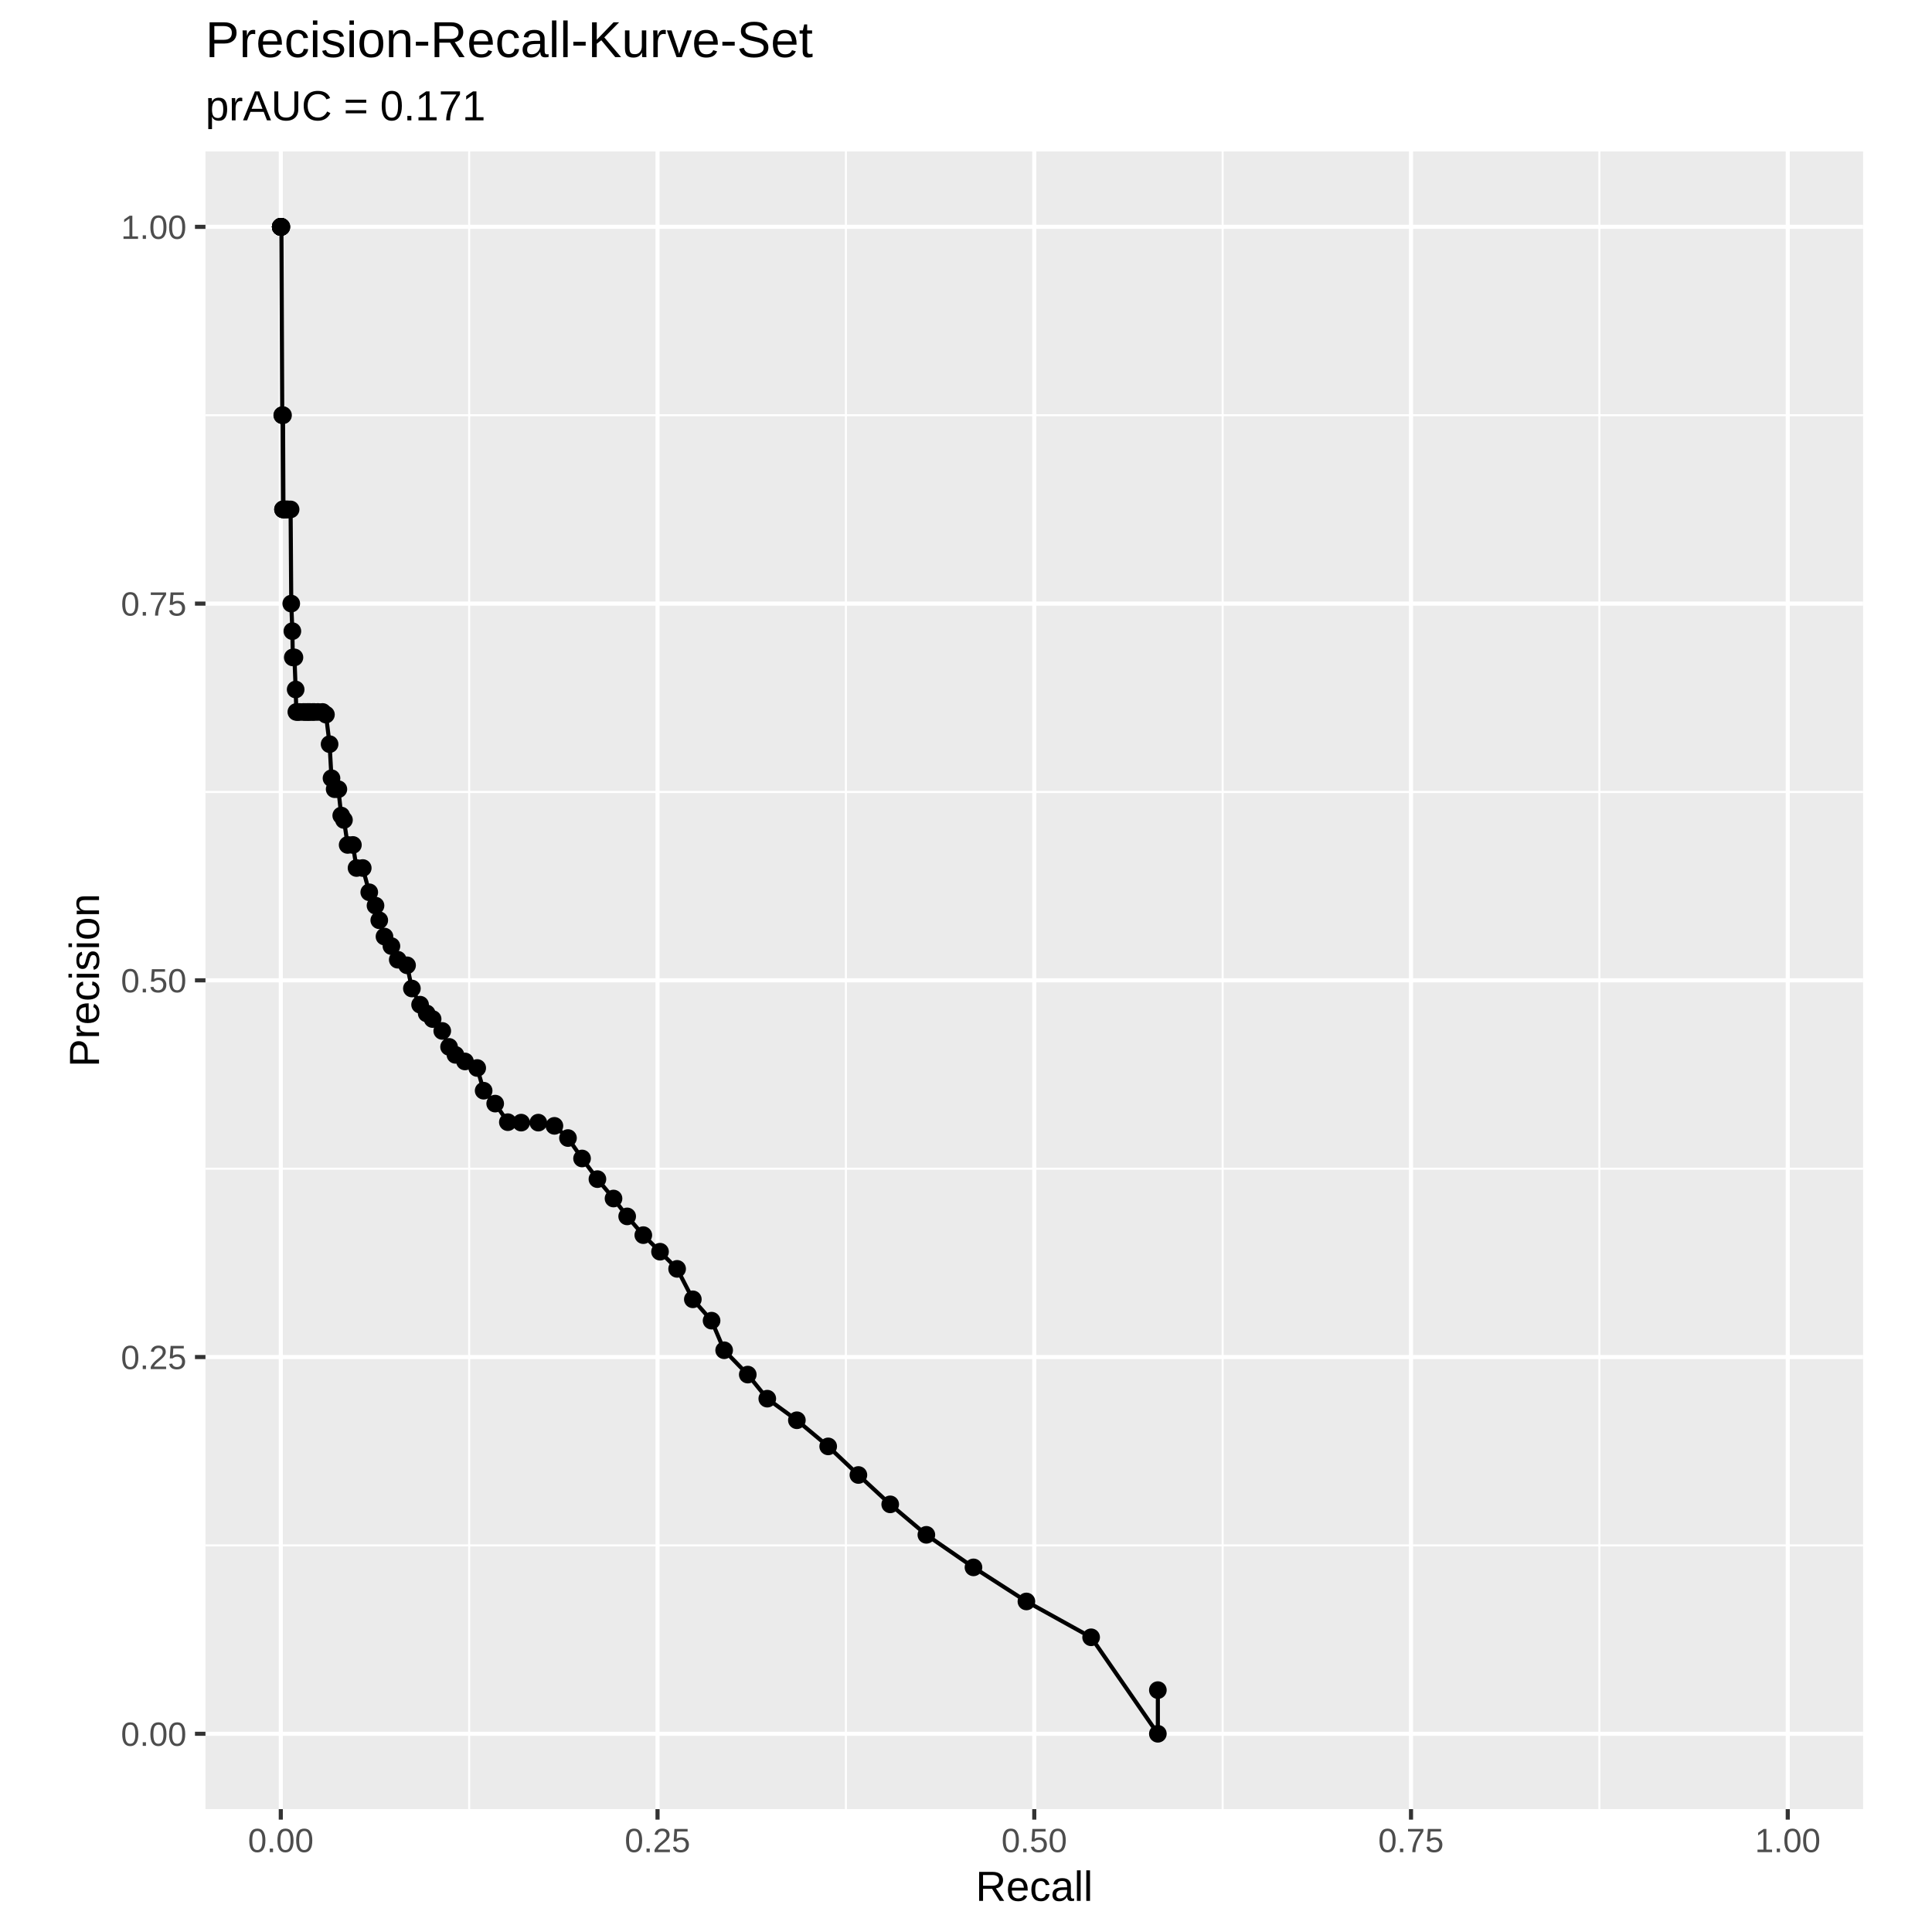
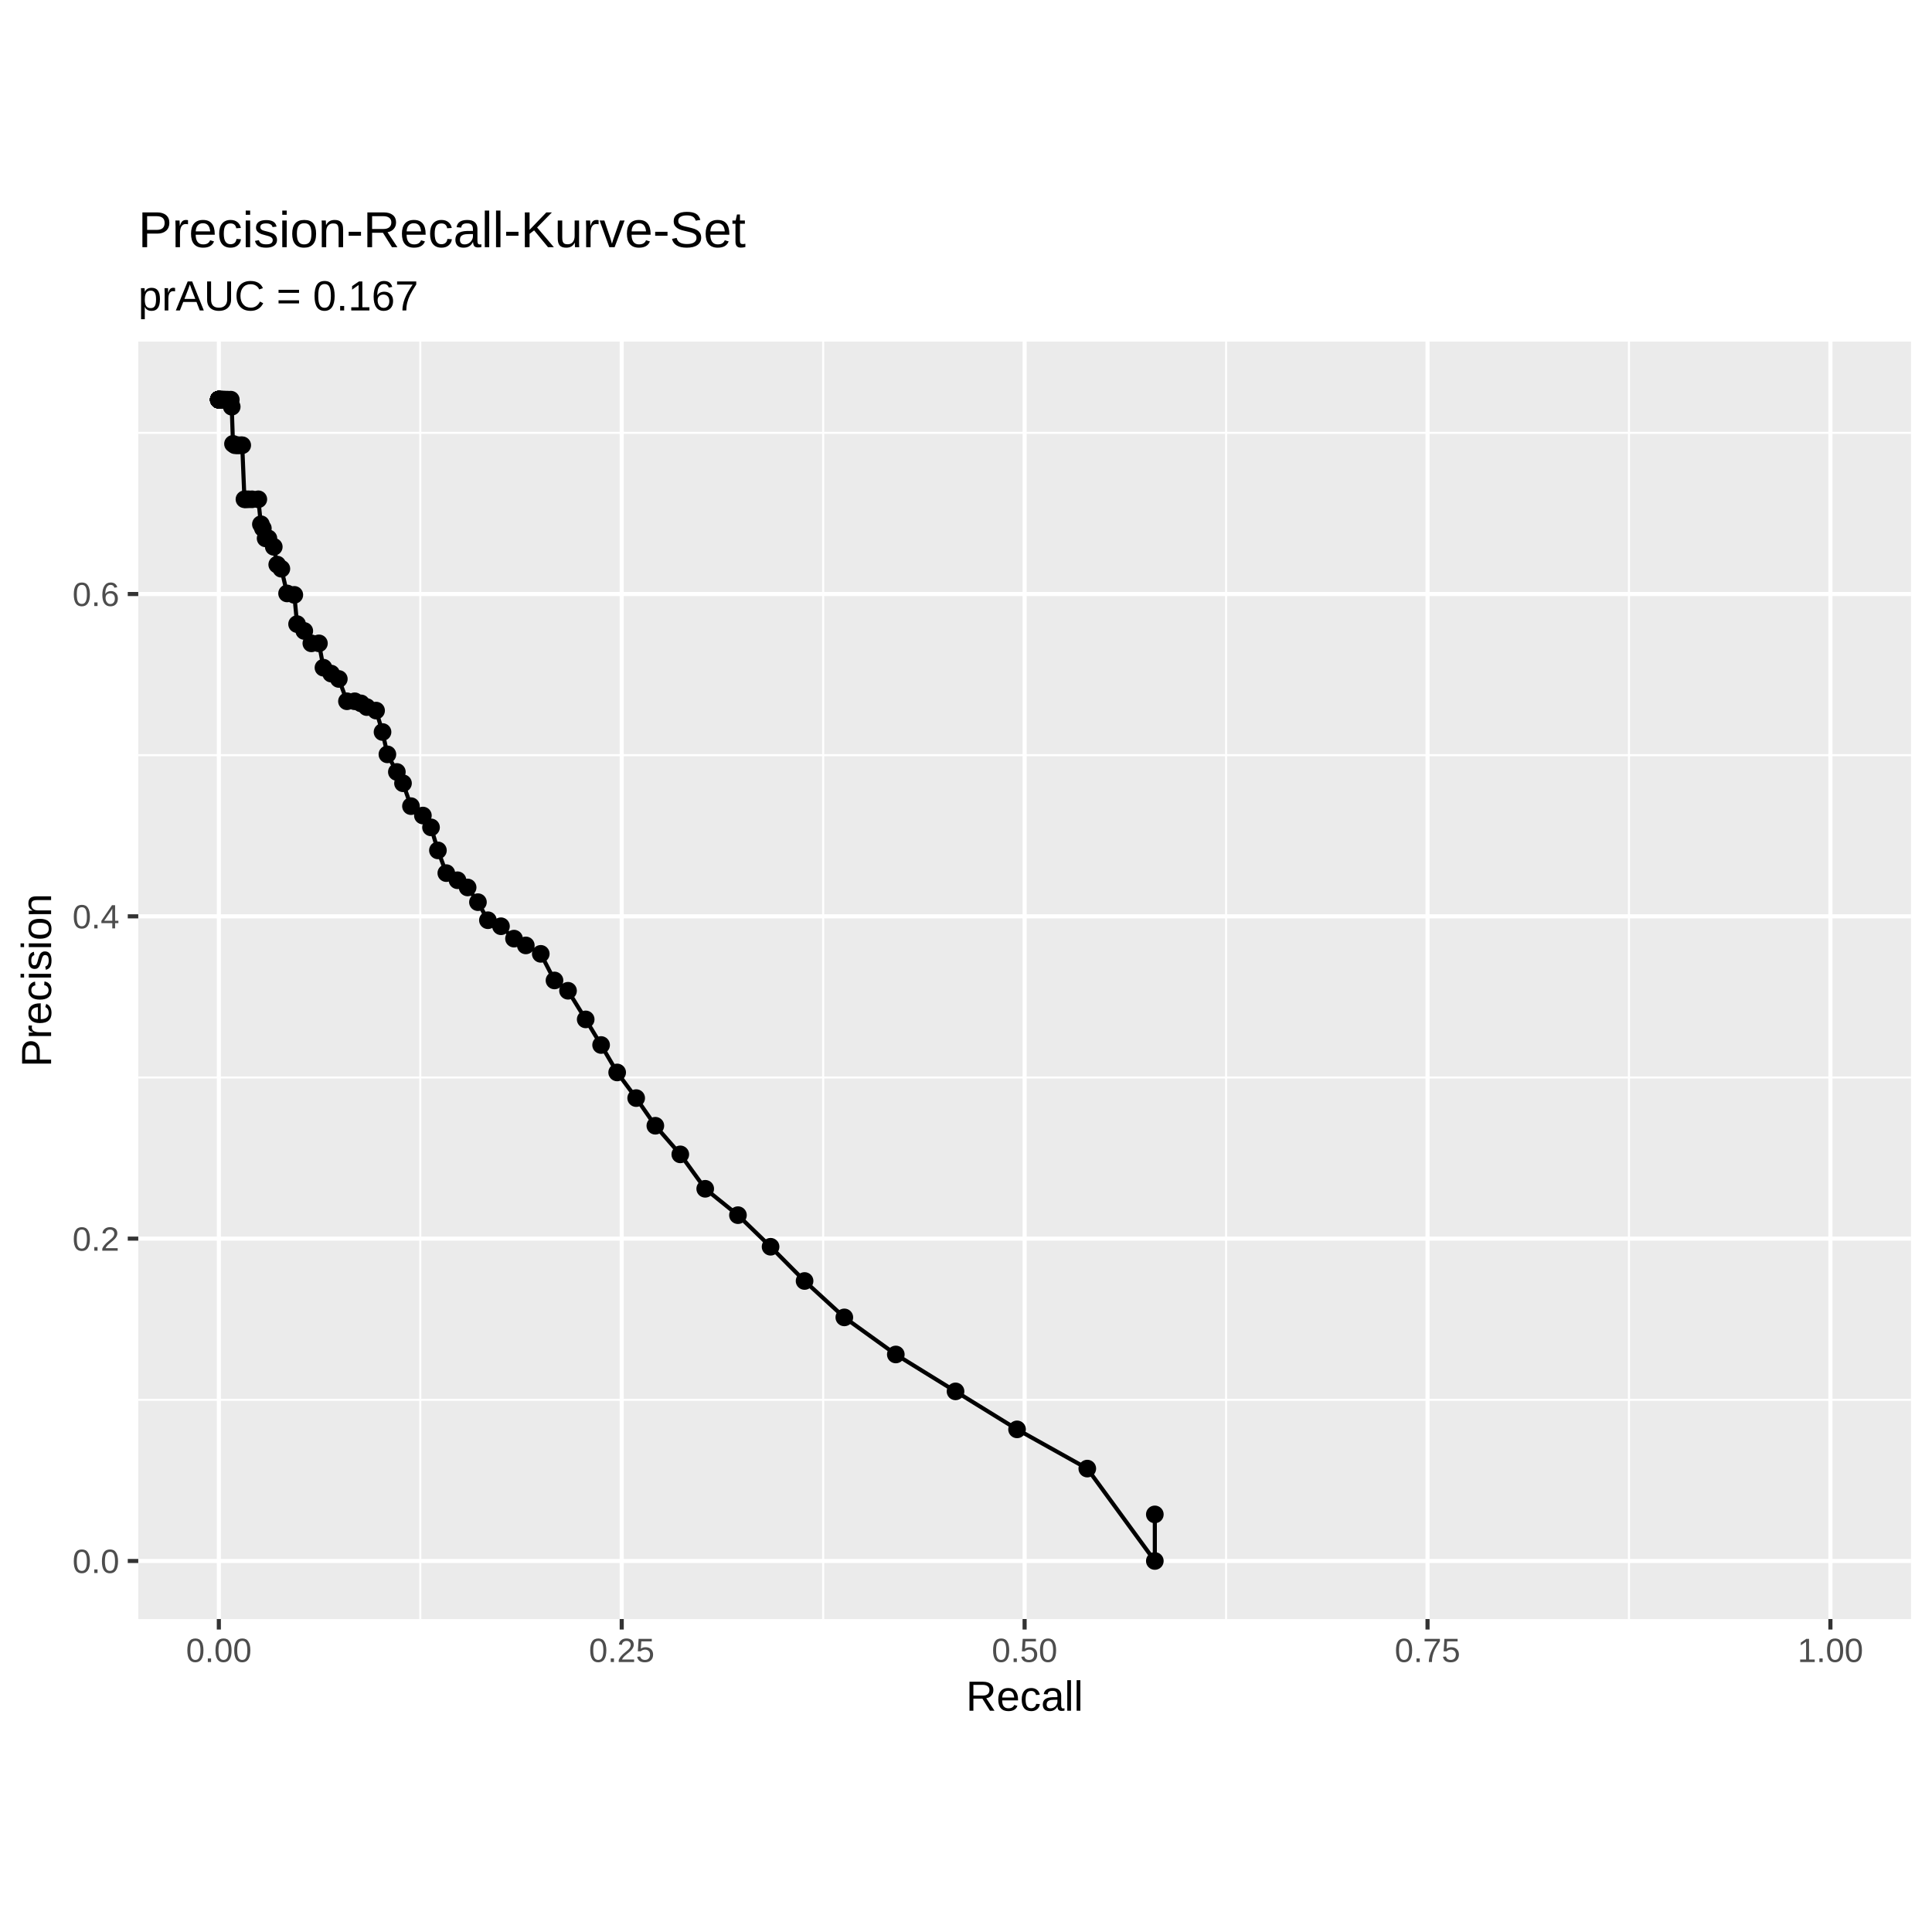
<svg xmlns="http://www.w3.org/2000/svg" class="svglite" width="504.00pt" height="504.00pt" viewBox="0 0 504.00 504.00">
  <defs>
    <style type="text/css">
    .svglite line, .svglite polyline, .svglite polygon, .svglite path, .svglite rect, .svglite circle {
      fill: none;
      stroke: #000000;
      stroke-linecap: round;
      stroke-linejoin: round;
      stroke-miterlimit: 10.00;
    }
    .svglite text {
      white-space: pre;
    }
  </style>
  </defs>
  <rect width="100%" height="100%" style="stroke: none; fill: #FFFFFF;" />
  <defs>
    <clipPath id="cpMC4wMHw1MDQuMDB8MC4wMHw1MDQuMDA=">
      <rect x="0.00" y="0.00" width="504.00" height="504.00" />
    </clipPath>
  </defs>
  <g clip-path="url(#cpMC4wMHw1MDQuMDB8MC4wMHw1MDQuMDA=)">
</g>
  <defs>
-     <clipPath id="cpMTIuNTB8NDkxLjUwfDAuMDB8NTA0LjAw">
-       <rect x="12.50" y="0.00" width="479.01" height="504.00" />
+     <clipPath id="cpMC4wMHw1MDQuMDB8NDkuNjB8NDU0LjQw">
+       <rect x="0" y="49.60" width="504.00" height="404.81" />
    </clipPath>
  </defs>
-   <g clip-path="url(#cpMTIuNTB8NDkxLjUwfDAuMDB8NTA0LjAw)">
-     <rect x="12.50" y="0.00" width="479.01" height="504.00" style="stroke-width: 1.07; stroke: #FFFFFF; fill: #FFFFFF;" />
+   <g clip-path="url(#cpMC4wMHw1MDQuMDB8NDkuNjB8NDU0LjQw)">
+     <rect x="0" y="49.60" width="504.00" height="404.81" style="stroke-width: 1.07; stroke: #FFFFFF; fill: #FFFFFF;" />
  </g>
  <g clip-path="url(#cpMC4wMHw1MDQuMDB8MC4wMHw1MDQuMDA=)">
</g>
  <defs>
-     <clipPath id="cpNTMuNjB8NDg2LjAyfDM5LjUyfDQ3MS45NQ==">
-       <rect x="53.60" y="39.52" width="432.43" height="432.43" />
+     <clipPath id="cpMzYuMDd8NDk4LjUyfDg5LjEyfDQyMi4zNQ==">
+       <rect x="36.07" y="89.12" width="462.45" height="333.24" />
    </clipPath>
  </defs>
-   <g clip-path="url(#cpNTMuNjB8NDg2LjAyfDM5LjUyfDQ3MS45NQ==)">
-     <rect x="53.60" y="39.52" width="432.43" height="432.43" style="stroke-width: 1.07; stroke: none; fill: #EBEBEB;" />
-     <polyline points="53.60,403.15 486.02,403.15 " style="stroke-width: 0.53; stroke: #FFFFFF; stroke-linecap: butt;" />
-     <polyline points="53.60,304.87 486.02,304.87 " style="stroke-width: 0.53; stroke: #FFFFFF; stroke-linecap: butt;" />
-     <polyline points="53.60,206.60 486.02,206.60 " style="stroke-width: 0.53; stroke: #FFFFFF; stroke-linecap: butt;" />
-     <polyline points="53.60,108.32 486.02,108.32 " style="stroke-width: 0.53; stroke: #FFFFFF; stroke-linecap: butt;" />
-     <polyline points="122.39,471.95 122.39,39.52 " style="stroke-width: 0.53; stroke: #FFFFFF; stroke-linecap: butt;" />
-     <polyline points="220.67,471.95 220.67,39.52 " style="stroke-width: 0.53; stroke: #FFFFFF; stroke-linecap: butt;" />
-     <polyline points="318.95,471.95 318.95,39.52 " style="stroke-width: 0.53; stroke: #FFFFFF; stroke-linecap: butt;" />
-     <polyline points="417.23,471.95 417.23,39.52 " style="stroke-width: 0.53; stroke: #FFFFFF; stroke-linecap: butt;" />
-     <polyline points="53.60,452.29 486.02,452.29 " style="stroke-width: 1.07; stroke: #FFFFFF; stroke-linecap: butt;" />
-     <polyline points="53.60,354.01 486.02,354.01 " style="stroke-width: 1.07; stroke: #FFFFFF; stroke-linecap: butt;" />
-     <polyline points="53.60,255.74 486.02,255.74 " style="stroke-width: 1.07; stroke: #FFFFFF; stroke-linecap: butt;" />
-     <polyline points="53.60,157.46 486.02,157.46 " style="stroke-width: 1.07; stroke: #FFFFFF; stroke-linecap: butt;" />
-     <polyline points="53.60,59.18 486.02,59.18 " style="stroke-width: 1.07; stroke: #FFFFFF; stroke-linecap: butt;" />
-     <polyline points="73.25,471.95 73.25,39.52 " style="stroke-width: 1.07; stroke: #FFFFFF; stroke-linecap: butt;" />
-     <polyline points="171.53,471.95 171.53,39.52 " style="stroke-width: 1.07; stroke: #FFFFFF; stroke-linecap: butt;" />
-     <polyline points="269.81,471.95 269.81,39.52 " style="stroke-width: 1.07; stroke: #FFFFFF; stroke-linecap: butt;" />
-     <polyline points="368.09,471.95 368.09,39.52 " style="stroke-width: 1.07; stroke: #FFFFFF; stroke-linecap: butt;" />
-     <polyline points="466.37,471.95 466.37,39.52 " style="stroke-width: 1.07; stroke: #FFFFFF; stroke-linecap: butt;" />
-     <circle cx="302.05" cy="452.29" r="1.95" style="stroke-width: 0.71; fill: #000000;" />
-     <circle cx="302.05" cy="440.90" r="1.95" style="stroke-width: 0.71; fill: #000000;" />
-     <circle cx="284.64" cy="427.12" r="1.95" style="stroke-width: 0.71; fill: #000000;" />
-     <circle cx="267.76" cy="417.77" r="1.95" style="stroke-width: 0.71; fill: #000000;" />
-     <circle cx="253.95" cy="408.88" r="1.95" style="stroke-width: 0.71; fill: #000000;" />
-     <circle cx="241.66" cy="400.39" r="1.95" style="stroke-width: 0.71; fill: #000000;" />
-     <circle cx="232.23" cy="392.44" r="1.95" style="stroke-width: 0.71; fill: #000000;" />
-     <circle cx="223.93" cy="384.78" r="1.95" style="stroke-width: 0.71; fill: #000000;" />
-     <circle cx="216.05" cy="377.32" r="1.95" style="stroke-width: 0.71; fill: #000000;" />
-     <circle cx="207.88" cy="370.50" r="1.95" style="stroke-width: 0.71; fill: #000000;" />
-     <circle cx="200.16" cy="364.87" r="1.95" style="stroke-width: 0.71; fill: #000000;" />
-     <circle cx="195.07" cy="358.59" r="1.95" style="stroke-width: 0.71; fill: #000000;" />
-     <circle cx="188.91" cy="352.24" r="1.95" style="stroke-width: 0.71; fill: #000000;" />
-     <circle cx="185.63" cy="344.52" r="1.95" style="stroke-width: 0.71; fill: #000000;" />
-     <circle cx="180.74" cy="338.95" r="1.95" style="stroke-width: 0.71; fill: #000000;" />
-     <circle cx="176.64" cy="331.01" r="1.95" style="stroke-width: 0.71; fill: #000000;" />
-     <circle cx="172.18" cy="326.53" r="1.95" style="stroke-width: 0.71; fill: #000000;" />
-     <circle cx="167.82" cy="322.21" r="1.95" style="stroke-width: 0.71; fill: #000000;" />
-     <circle cx="163.61" cy="317.32" r="1.95" style="stroke-width: 0.71; fill: #000000;" />
-     <circle cx="160.05" cy="312.66" r="1.95" style="stroke-width: 0.71; fill: #000000;" />
-     <circle cx="155.85" cy="307.60" r="1.95" style="stroke-width: 0.71; fill: #000000;" />
-     <circle cx="151.84" cy="302.21" r="1.95" style="stroke-width: 0.71; fill: #000000;" />
-     <circle cx="148.17" cy="296.88" r="1.95" style="stroke-width: 0.71; fill: #000000;" />
-     <circle cx="144.63" cy="293.70" r="1.95" style="stroke-width: 0.71; fill: #000000;" />
-     <circle cx="140.43" cy="292.86" r="1.95" style="stroke-width: 0.71; fill: #000000;" />
-     <circle cx="135.96" cy="292.86" r="1.95" style="stroke-width: 0.71; fill: #000000;" />
-     <circle cx="132.48" cy="292.74" r="1.95" style="stroke-width: 0.71; fill: #000000;" />
-     <circle cx="129.18" cy="287.90" r="1.95" style="stroke-width: 0.71; fill: #000000;" />
-     <circle cx="126.17" cy="284.53" r="1.95" style="stroke-width: 0.71; fill: #000000;" />
-     <circle cx="124.49" cy="278.61" r="1.95" style="stroke-width: 0.71; fill: #000000;" />
-     <circle cx="121.30" cy="276.90" r="1.95" style="stroke-width: 0.71; fill: #000000;" />
-     <circle cx="118.81" cy="275.18" r="1.95" style="stroke-width: 0.71; fill: #000000;" />
-     <circle cx="117.15" cy="273.10" r="1.95" style="stroke-width: 0.71; fill: #000000;" />
-     <circle cx="115.37" cy="268.94" r="1.95" style="stroke-width: 0.71; fill: #000000;" />
-     <circle cx="112.86" cy="265.84" r="1.95" style="stroke-width: 0.71; fill: #000000;" />
-     <circle cx="111.31" cy="264.37" r="1.95" style="stroke-width: 0.71; fill: #000000;" />
-     <circle cx="109.59" cy="262.09" r="1.95" style="stroke-width: 0.71; fill: #000000;" />
-     <circle cx="107.45" cy="257.87" r="1.95" style="stroke-width: 0.71; fill: #000000;" />
-     <circle cx="106.19" cy="251.82" r="1.95" style="stroke-width: 0.71; fill: #000000;" />
-     <circle cx="103.76" cy="250.36" r="1.95" style="stroke-width: 0.71; fill: #000000;" />
-     <circle cx="102.11" cy="246.81" r="1.95" style="stroke-width: 0.71; fill: #000000;" />
-     <circle cx="100.30" cy="244.32" r="1.95" style="stroke-width: 0.71; fill: #000000;" />
-     <circle cx="98.94" cy="240.07" r="1.95" style="stroke-width: 0.71; fill: #000000;" />
-     <circle cx="97.96" cy="236.25" r="1.95" style="stroke-width: 0.71; fill: #000000;" />
-     <circle cx="96.33" cy="232.77" r="1.95" style="stroke-width: 0.71; fill: #000000;" />
-     <circle cx="94.63" cy="226.44" r="1.95" style="stroke-width: 0.71; fill: #000000;" />
-     <circle cx="93.01" cy="226.44" r="1.95" style="stroke-width: 0.71; fill: #000000;" />
-     <circle cx="92.06" cy="220.42" r="1.95" style="stroke-width: 0.71; fill: #000000;" />
-     <circle cx="90.69" cy="220.42" r="1.95" style="stroke-width: 0.71; fill: #000000;" />
-     <circle cx="89.73" cy="213.91" r="1.95" style="stroke-width: 0.71; fill: #000000;" />
-     <circle cx="89.02" cy="212.75" r="1.95" style="stroke-width: 0.71; fill: #000000;" />
-     <circle cx="88.27" cy="205.88" r="1.95" style="stroke-width: 0.71; fill: #000000;" />
-     <circle cx="87.30" cy="205.88" r="1.95" style="stroke-width: 0.71; fill: #000000;" />
-     <circle cx="86.48" cy="203.02" r="1.95" style="stroke-width: 0.71; fill: #000000;" />
-     <circle cx="85.98" cy="194.13" r="1.95" style="stroke-width: 0.71; fill: #000000;" />
-     <circle cx="85.03" cy="186.42" r="1.95" style="stroke-width: 0.71; fill: #000000;" />
-     <circle cx="84.15" cy="185.73" r="1.95" style="stroke-width: 0.71; fill: #000000;" />
-     <circle cx="82.93" cy="185.73" r="1.95" style="stroke-width: 0.71; fill: #000000;" />
-     <circle cx="81.99" cy="185.73" r="1.95" style="stroke-width: 0.71; fill: #000000;" />
-     <circle cx="81.58" cy="185.73" r="1.95" style="stroke-width: 0.71; fill: #000000;" />
-     <circle cx="80.88" cy="185.73" r="1.95" style="stroke-width: 0.71; fill: #000000;" />
-     <circle cx="80.49" cy="185.73" r="1.95" style="stroke-width: 0.71; fill: #000000;" />
-     <circle cx="80.12" cy="185.73" r="1.95" style="stroke-width: 0.71; fill: #000000;" />
-     <circle cx="79.59" cy="185.73" r="1.95" style="stroke-width: 0.71; fill: #000000;" />
-     <circle cx="79.12" cy="185.73" r="1.95" style="stroke-width: 0.71; fill: #000000;" />
-     <circle cx="78.15" cy="185.73" r="1.95" style="stroke-width: 0.71; fill: #000000;" />
-     <circle cx="77.67" cy="185.73" r="1.95" style="stroke-width: 0.71; fill: #000000;" />
-     <circle cx="77.31" cy="185.73" r="1.95" style="stroke-width: 0.71; fill: #000000;" />
-     <circle cx="77.13" cy="179.87" r="1.95" style="stroke-width: 0.71; fill: #000000;" />
-     <circle cx="76.81" cy="171.50" r="1.95" style="stroke-width: 0.71; fill: #000000;" />
-     <circle cx="76.38" cy="171.50" r="1.95" style="stroke-width: 0.71; fill: #000000;" />
-     <circle cx="76.27" cy="164.65" r="1.95" style="stroke-width: 0.71; fill: #000000;" />
-     <circle cx="75.98" cy="157.46" r="1.95" style="stroke-width: 0.71; fill: #000000;" />
-     <circle cx="75.81" cy="132.89" r="1.95" style="stroke-width: 0.71; fill: #000000;" />
-     <circle cx="75.16" cy="132.89" r="1.95" style="stroke-width: 0.71; fill: #000000;" />
-     <circle cx="74.88" cy="132.89" r="1.95" style="stroke-width: 0.71; fill: #000000;" />
-     <circle cx="74.47" cy="132.89" r="1.95" style="stroke-width: 0.71; fill: #000000;" />
-     <circle cx="74.33" cy="132.89" r="1.95" style="stroke-width: 0.71; fill: #000000;" />
-     <circle cx="73.94" cy="132.89" r="1.95" style="stroke-width: 0.71; fill: #000000;" />
-     <circle cx="73.83" cy="132.89" r="1.95" style="stroke-width: 0.71; fill: #000000;" />
-     <circle cx="73.83" cy="132.89" r="1.95" style="stroke-width: 0.71; fill: #000000;" />
-     <circle cx="73.83" cy="108.32" r="1.95" style="stroke-width: 0.71; fill: #000000;" />
-     <circle cx="73.70" cy="108.32" r="1.95" style="stroke-width: 0.71; fill: #000000;" />
-     <circle cx="73.63" cy="108.32" r="1.95" style="stroke-width: 0.71; fill: #000000;" />
-     <circle cx="73.41" cy="59.18" r="1.95" style="stroke-width: 0.71; fill: #000000;" />
-     <circle cx="73.41" cy="59.18" r="1.95" style="stroke-width: 0.71; fill: #000000;" />
-     <circle cx="73.32" cy="59.18" r="1.95" style="stroke-width: 0.71; fill: #000000;" />
-     <circle cx="73.25" cy="59.18" r="1.95" style="stroke-width: 0.71; fill: #000000;" />
-     <circle cx="73.25" cy="59.18" r="1.95" style="stroke-width: 0.71; fill: #000000;" />
-     <circle cx="73.25" cy="59.18" r="1.95" style="stroke-width: 0.71; fill: #000000;" />
-     <circle cx="73.25" cy="59.18" r="1.95" style="stroke-width: 0.71; fill: #000000;" />
-     <circle cx="73.25" cy="59.18" r="1.95" style="stroke-width: 0.71; fill: #000000;" />
-     <circle cx="73.25" cy="59.18" r="1.95" style="stroke-width: 0.71; fill: #000000;" />
-     <circle cx="73.25" cy="59.18" r="1.95" style="stroke-width: 0.71; fill: #000000;" />
-     <circle cx="73.25" cy="59.18" r="1.95" style="stroke-width: 0.71; fill: #000000;" />
-     <circle cx="73.25" cy="59.18" r="1.95" style="stroke-width: 0.71; fill: #000000;" />
-     <circle cx="73.25" cy="59.18" r="1.95" style="stroke-width: 0.71; fill: #000000;" />
-     <circle cx="73.25" cy="59.18" r="1.95" style="stroke-width: 0.71; fill: #000000;" />
-     <circle cx="73.25" cy="59.18" r="1.95" style="stroke-width: 0.71; fill: #000000;" />
-     <circle cx="73.25" cy="59.18" r="1.95" style="stroke-width: 0.71; fill: #000000;" />
-     <circle cx="73.25" cy="59.18" r="1.95" style="stroke-width: 0.71; fill: #000000;" />
-     <circle cx="73.25" cy="59.18" r="1.95" style="stroke-width: 0.71; fill: #000000;" />
-     <circle cx="73.25" cy="59.18" r="1.95" style="stroke-width: 0.71; fill: #000000;" />
-     <polyline points="73.25,59.18 73.25,59.18 73.25,59.18 73.25,59.18 73.25,59.18 73.25,59.18 73.25,59.18 73.25,59.18 73.25,59.18 73.25,59.18 73.25,59.18 73.25,59.18 73.25,59.18 73.25,59.18 73.25,59.18 73.25,59.18 73.32,59.18 73.41,59.18 73.41,59.18 73.63,108.32 73.70,108.32 73.83,132.89 73.83,132.89 73.83,108.32 73.94,132.89 74.33,132.89 74.47,132.89 74.88,132.89 75.16,132.89 75.81,132.89 75.98,157.46 76.27,164.65 76.38,171.50 76.81,171.50 77.13,179.87 77.31,185.73 77.67,185.73 78.15,185.73 79.12,185.73 79.59,185.73 80.12,185.73 80.49,185.73 80.88,185.73 81.58,185.73 81.99,185.73 82.93,185.73 84.15,185.73 85.03,186.42 85.98,194.13 86.48,203.02 87.30,205.88 88.27,205.88 89.02,212.75 89.73,213.91 90.69,220.42 92.06,220.42 93.01,226.44 94.63,226.44 96.33,232.77 97.96,236.25 98.94,240.07 100.30,244.32 102.11,246.81 103.76,250.36 106.19,251.82 107.45,257.87 109.59,262.09 111.31,264.37 112.86,265.84 115.37,268.94 117.15,273.10 118.81,275.18 121.30,276.90 124.49,278.61 126.17,284.53 129.18,287.90 132.48,292.74 135.96,292.86 140.43,292.86 144.63,293.70 148.17,296.88 151.84,302.21 155.85,307.60 160.05,312.66 163.61,317.32 167.82,322.21 172.18,326.53 176.64,331.01 180.74,338.95 185.63,344.52 188.91,352.24 195.07,358.59 200.16,364.87 207.88,370.50 216.05,377.32 223.93,384.78 232.23,392.44 241.66,400.39 253.95,408.88 267.76,417.77 284.64,427.12 302.05,452.29 302.05,440.90 " style="stroke-width: 1.07; stroke-linecap: butt;" />
+   <g clip-path="url(#cpMzYuMDd8NDk4LjUyfDg5LjEyfDQyMi4zNQ==)">
+     <rect x="36.07" y="89.12" width="462.45" height="333.24" style="stroke-width: 1.07; stroke: none; fill: #EBEBEB;" />
+     <polyline points="36.07,365.17 498.52,365.17 " style="stroke-width: 0.53; stroke: #FFFFFF; stroke-linecap: butt;" />
+     <polyline points="36.07,281.08 498.52,281.08 " style="stroke-width: 0.53; stroke: #FFFFFF; stroke-linecap: butt;" />
+     <polyline points="36.07,197.00 498.52,197.00 " style="stroke-width: 0.53; stroke: #FFFFFF; stroke-linecap: butt;" />
+     <polyline points="36.07,112.92 498.52,112.92 " style="stroke-width: 0.53; stroke: #FFFFFF; stroke-linecap: butt;" />
+     <polyline points="109.64,422.35 109.64,89.12 " style="stroke-width: 0.53; stroke: #FFFFFF; stroke-linecap: butt;" />
+     <polyline points="214.74,422.35 214.74,89.12 " style="stroke-width: 0.53; stroke: #FFFFFF; stroke-linecap: butt;" />
+     <polyline points="319.85,422.35 319.85,89.12 " style="stroke-width: 0.53; stroke: #FFFFFF; stroke-linecap: butt;" />
+     <polyline points="424.95,422.35 424.95,89.12 " style="stroke-width: 0.53; stroke: #FFFFFF; stroke-linecap: butt;" />
+     <polyline points="36.07,407.21 498.52,407.21 " style="stroke-width: 1.07; stroke: #FFFFFF; stroke-linecap: butt;" />
+     <polyline points="36.07,323.12 498.52,323.12 " style="stroke-width: 1.07; stroke: #FFFFFF; stroke-linecap: butt;" />
+     <polyline points="36.07,239.04 498.52,239.04 " style="stroke-width: 1.07; stroke: #FFFFFF; stroke-linecap: butt;" />
+     <polyline points="36.07,154.96 498.52,154.96 " style="stroke-width: 1.07; stroke: #FFFFFF; stroke-linecap: butt;" />
+     <polyline points="57.09,422.35 57.09,89.12 " style="stroke-width: 1.07; stroke: #FFFFFF; stroke-linecap: butt;" />
+     <polyline points="162.19,422.35 162.19,89.12 " style="stroke-width: 1.07; stroke: #FFFFFF; stroke-linecap: butt;" />
+     <polyline points="267.29,422.35 267.29,89.12 " style="stroke-width: 1.07; stroke: #FFFFFF; stroke-linecap: butt;" />
+     <polyline points="372.40,422.35 372.40,89.12 " style="stroke-width: 1.07; stroke: #FFFFFF; stroke-linecap: butt;" />
+     <polyline points="477.50,422.35 477.50,89.12 " style="stroke-width: 1.07; stroke: #FFFFFF; stroke-linecap: butt;" />
+     <circle cx="301.26" cy="407.21" r="1.95" style="stroke-width: 0.71; fill: #000000;" />
+     <circle cx="301.26" cy="395.06" r="1.95" style="stroke-width: 0.71; fill: #000000;" />
+     <circle cx="283.64" cy="383.11" r="1.95" style="stroke-width: 0.71; fill: #000000;" />
+     <circle cx="265.32" cy="372.88" r="1.95" style="stroke-width: 0.71; fill: #000000;" />
+     <circle cx="249.27" cy="362.97" r="1.95" style="stroke-width: 0.71; fill: #000000;" />
+     <circle cx="233.69" cy="353.34" r="1.95" style="stroke-width: 0.71; fill: #000000;" />
+     <circle cx="220.26" cy="343.67" r="1.95" style="stroke-width: 0.71; fill: #000000;" />
+     <circle cx="209.89" cy="334.17" r="1.95" style="stroke-width: 0.71; fill: #000000;" />
+     <circle cx="201.02" cy="325.24" r="1.95" style="stroke-width: 0.71; fill: #000000;" />
+     <circle cx="192.51" cy="317.00" r="1.95" style="stroke-width: 0.71; fill: #000000;" />
+     <circle cx="183.97" cy="310.12" r="1.95" style="stroke-width: 0.71; fill: #000000;" />
+     <circle cx="177.47" cy="301.14" r="1.95" style="stroke-width: 0.71; fill: #000000;" />
+     <circle cx="170.96" cy="293.67" r="1.95" style="stroke-width: 0.71; fill: #000000;" />
+     <circle cx="165.96" cy="286.46" r="1.95" style="stroke-width: 0.71; fill: #000000;" />
+     <circle cx="161.00" cy="279.77" r="1.95" style="stroke-width: 0.71; fill: #000000;" />
+     <circle cx="156.81" cy="272.61" r="1.95" style="stroke-width: 0.71; fill: #000000;" />
+     <circle cx="152.79" cy="265.93" r="1.95" style="stroke-width: 0.71; fill: #000000;" />
+     <circle cx="148.18" cy="258.46" r="1.95" style="stroke-width: 0.71; fill: #000000;" />
+     <circle cx="144.65" cy="255.77" r="1.95" style="stroke-width: 0.71; fill: #000000;" />
+     <circle cx="141.07" cy="248.83" r="1.95" style="stroke-width: 0.71; fill: #000000;" />
+     <circle cx="137.17" cy="246.63" r="1.95" style="stroke-width: 0.71; fill: #000000;" />
+     <circle cx="134.09" cy="244.86" r="1.95" style="stroke-width: 0.71; fill: #000000;" />
+     <circle cx="130.69" cy="241.63" r="1.95" style="stroke-width: 0.71; fill: #000000;" />
+     <circle cx="127.28" cy="240.06" r="1.95" style="stroke-width: 0.71; fill: #000000;" />
+     <circle cx="124.68" cy="235.35" r="1.95" style="stroke-width: 0.71; fill: #000000;" />
+     <circle cx="121.99" cy="231.51" r="1.95" style="stroke-width: 0.71; fill: #000000;" />
+     <circle cx="119.35" cy="229.63" r="1.95" style="stroke-width: 0.71; fill: #000000;" />
+     <circle cx="116.43" cy="227.77" r="1.95" style="stroke-width: 0.71; fill: #000000;" />
+     <circle cx="114.24" cy="221.84" r="1.95" style="stroke-width: 0.71; fill: #000000;" />
+     <circle cx="112.44" cy="215.84" r="1.95" style="stroke-width: 0.71; fill: #000000;" />
+     <circle cx="110.32" cy="212.75" r="1.95" style="stroke-width: 0.71; fill: #000000;" />
+     <circle cx="107.21" cy="210.30" r="1.95" style="stroke-width: 0.71; fill: #000000;" />
+     <circle cx="105.13" cy="204.33" r="1.95" style="stroke-width: 0.71; fill: #000000;" />
+     <circle cx="103.53" cy="201.38" r="1.95" style="stroke-width: 0.71; fill: #000000;" />
+     <circle cx="101.06" cy="196.79" r="1.95" style="stroke-width: 0.71; fill: #000000;" />
+     <circle cx="99.79" cy="190.96" r="1.95" style="stroke-width: 0.71; fill: #000000;" />
+     <circle cx="98.11" cy="185.37" r="1.95" style="stroke-width: 0.71; fill: #000000;" />
+     <circle cx="95.69" cy="184.46" r="1.95" style="stroke-width: 0.71; fill: #000000;" />
+     <circle cx="94.18" cy="183.49" r="1.95" style="stroke-width: 0.71; fill: #000000;" />
+     <circle cx="92.54" cy="182.94" r="1.95" style="stroke-width: 0.71; fill: #000000;" />
+     <circle cx="90.51" cy="182.94" r="1.95" style="stroke-width: 0.71; fill: #000000;" />
+     <circle cx="88.39" cy="177.12" r="1.95" style="stroke-width: 0.71; fill: #000000;" />
+     <circle cx="86.39" cy="175.72" r="1.95" style="stroke-width: 0.71; fill: #000000;" />
+     <circle cx="84.38" cy="174.18" r="1.95" style="stroke-width: 0.71; fill: #000000;" />
+     <circle cx="83.20" cy="167.83" r="1.95" style="stroke-width: 0.71; fill: #000000;" />
+     <circle cx="81.22" cy="167.83" r="1.95" style="stroke-width: 0.71; fill: #000000;" />
+     <circle cx="79.38" cy="164.60" r="1.95" style="stroke-width: 0.71; fill: #000000;" />
+     <circle cx="77.50" cy="162.81" r="1.95" style="stroke-width: 0.71; fill: #000000;" />
+     <circle cx="76.78" cy="155.18" r="1.95" style="stroke-width: 0.71; fill: #000000;" />
+     <circle cx="74.89" cy="154.81" r="1.95" style="stroke-width: 0.71; fill: #000000;" />
+     <circle cx="73.40" cy="148.37" r="1.95" style="stroke-width: 0.71; fill: #000000;" />
+     <circle cx="72.32" cy="147.29" r="1.95" style="stroke-width: 0.71; fill: #000000;" />
+     <circle cx="71.42" cy="142.65" r="1.95" style="stroke-width: 0.71; fill: #000000;" />
+     <circle cx="70.02" cy="140.45" r="1.95" style="stroke-width: 0.71; fill: #000000;" />
+     <circle cx="69.29" cy="140.45" r="1.95" style="stroke-width: 0.71; fill: #000000;" />
+     <circle cx="68.57" cy="137.81" r="1.95" style="stroke-width: 0.71; fill: #000000;" />
+     <circle cx="68.06" cy="136.76" r="1.95" style="stroke-width: 0.71; fill: #000000;" />
+     <circle cx="67.39" cy="130.25" r="1.95" style="stroke-width: 0.71; fill: #000000;" />
+     <circle cx="65.74" cy="130.25" r="1.95" style="stroke-width: 0.71; fill: #000000;" />
+     <circle cx="64.84" cy="130.25" r="1.95" style="stroke-width: 0.71; fill: #000000;" />
+     <circle cx="64.14" cy="130.25" r="1.95" style="stroke-width: 0.71; fill: #000000;" />
+     <circle cx="63.77" cy="130.25" r="1.95" style="stroke-width: 0.71; fill: #000000;" />
+     <circle cx="63.19" cy="116.15" r="1.95" style="stroke-width: 0.71; fill: #000000;" />
+     <circle cx="62.83" cy="116.15" r="1.95" style="stroke-width: 0.71; fill: #000000;" />
+     <circle cx="62.18" cy="116.15" r="1.95" style="stroke-width: 0.71; fill: #000000;" />
+     <circle cx="61.88" cy="116.15" r="1.95" style="stroke-width: 0.71; fill: #000000;" />
+     <circle cx="61.29" cy="116.15" r="1.95" style="stroke-width: 0.71; fill: #000000;" />
+     <circle cx="60.78" cy="115.79" r="1.95" style="stroke-width: 0.71; fill: #000000;" />
+     <circle cx="60.45" cy="106.10" r="1.95" style="stroke-width: 0.71; fill: #000000;" />
+     <circle cx="60.21" cy="104.26" r="1.95" style="stroke-width: 0.71; fill: #000000;" />
+     <circle cx="59.43" cy="104.26" r="1.95" style="stroke-width: 0.71; fill: #000000;" />
+     <circle cx="58.89" cy="104.26" r="1.95" style="stroke-width: 0.71; fill: #000000;" />
+     <circle cx="58.49" cy="104.26" r="1.95" style="stroke-width: 0.71; fill: #000000;" />
+     <circle cx="58.26" cy="104.26" r="1.95" style="stroke-width: 0.71; fill: #000000;" />
+     <circle cx="57.86" cy="104.26" r="1.95" style="stroke-width: 0.71; fill: #000000;" />
+     <circle cx="57.79" cy="104.26" r="1.95" style="stroke-width: 0.71; fill: #000000;" />
+     <circle cx="57.79" cy="104.26" r="1.95" style="stroke-width: 0.71; fill: #000000;" />
+     <circle cx="57.48" cy="104.26" r="1.95" style="stroke-width: 0.71; fill: #000000;" />
+     <circle cx="57.30" cy="104.26" r="1.95" style="stroke-width: 0.71; fill: #000000;" />
+     <circle cx="57.21" cy="104.26" r="1.95" style="stroke-width: 0.71; fill: #000000;" />
+     <circle cx="57.21" cy="104.26" r="1.95" style="stroke-width: 0.71; fill: #000000;" />
+     <circle cx="57.21" cy="104.26" r="1.95" style="stroke-width: 0.71; fill: #000000;" />
+     <circle cx="57.09" cy="104.26" r="1.95" style="stroke-width: 0.71; fill: #000000;" />
+     <circle cx="57.09" cy="104.26" r="1.95" style="stroke-width: 0.71; fill: #000000;" />
+     <circle cx="57.09" cy="104.26" r="1.95" style="stroke-width: 0.71; fill: #000000;" />
+     <circle cx="57.09" cy="104.26" r="1.95" style="stroke-width: 0.71; fill: #000000;" />
+     <circle cx="57.09" cy="104.26" r="1.95" style="stroke-width: 0.71; fill: #000000;" />
+     <circle cx="57.09" cy="104.26" r="1.95" style="stroke-width: 0.71; fill: #000000;" />
+     <circle cx="57.09" cy="104.26" r="1.95" style="stroke-width: 0.71; fill: #000000;" />
+     <circle cx="57.09" cy="104.26" r="1.95" style="stroke-width: 0.71; fill: #000000;" />
+     <circle cx="57.09" cy="104.26" r="1.95" style="stroke-width: 0.71; fill: #000000;" />
+     <circle cx="57.09" cy="104.26" r="1.95" style="stroke-width: 0.71; fill: #000000;" />
+     <circle cx="57.09" cy="104.26" r="1.95" style="stroke-width: 0.71; fill: #000000;" />
+     <circle cx="57.09" cy="104.26" r="1.95" style="stroke-width: 0.71; fill: #000000;" />
+     <circle cx="57.09" cy="104.26" r="1.95" style="stroke-width: 0.71; fill: #000000;" />
+     <circle cx="57.09" cy="104.26" r="1.95" style="stroke-width: 0.71; fill: #000000;" />
+     <circle cx="57.09" cy="104.26" r="1.95" style="stroke-width: 0.71; fill: #000000;" />
+     <circle cx="57.09" cy="104.26" r="1.95" style="stroke-width: 0.71; fill: #000000;" />
+     <circle cx="57.09" cy="104.26" r="1.95" style="stroke-width: 0.71; fill: #000000;" />
+     <circle cx="57.09" cy="104.26" r="1.95" style="stroke-width: 0.71; fill: #000000;" />
+     <circle cx="57.09" cy="104.26" r="1.95" style="stroke-width: 0.71; fill: #000000;" />
+     <circle cx="57.09" cy="104.26" r="1.95" style="stroke-width: 0.71; fill: #000000;" />
+     <circle cx="57.09" cy="104.26" r="1.95" style="stroke-width: 0.71; fill: #000000;" />
+     <polyline points="57.09,104.26 57.09,104.26 57.09,104.26 57.09,104.26 57.09,104.26 57.09,104.26 57.09,104.26 57.09,104.26 57.09,104.26 57.09,104.26 57.09,104.26 57.09,104.26 57.09,104.26 57.09,104.26 57.09,104.26 57.09,104.26 57.09,104.26 57.09,104.26 57.09,104.26 57.09,104.26 57.09,104.26 57.21,104.26 57.21,104.26 57.21,104.26 57.30,104.26 57.48,104.26 57.79,104.26 57.79,104.26 57.86,104.26 58.26,104.26 58.49,104.26 58.89,104.26 59.43,104.26 60.21,104.26 60.45,106.10 60.78,115.79 61.29,116.15 61.88,116.15 62.18,116.15 62.83,116.15 63.19,116.15 63.77,130.25 64.14,130.25 64.84,130.25 65.74,130.25 67.39,130.25 68.06,136.76 68.57,137.81 69.29,140.45 70.02,140.45 71.42,142.65 72.32,147.29 73.40,148.37 74.89,154.81 76.78,155.18 77.50,162.81 79.38,164.60 81.22,167.83 83.20,167.83 84.38,174.18 86.39,175.72 88.39,177.12 90.51,182.94 92.54,182.94 94.18,183.49 95.69,184.46 98.11,185.37 99.79,190.96 101.06,196.79 103.53,201.38 105.13,204.33 107.21,210.30 110.32,212.75 112.44,215.84 114.24,221.84 116.43,227.77 119.35,229.63 121.99,231.51 124.68,235.35 127.28,240.06 130.69,241.63 134.09,244.86 137.17,246.63 141.07,248.83 144.65,255.77 148.18,258.46 152.79,265.93 156.81,272.61 161.00,279.77 165.96,286.46 170.96,293.67 177.47,301.14 183.97,310.12 192.51,317.00 201.02,325.24 209.89,334.17 220.26,343.67 233.69,353.34 249.27,362.97 265.32,372.88 283.64,383.11 301.26,407.21 301.26,395.06 " style="stroke-width: 1.07; stroke-linecap: butt;" />
  </g>
  <g clip-path="url(#cpMC4wMHw1MDQuMDB8MC4wMHw1MDQuMDA=)">
-     <text x="48.67" y="455.44" text-anchor="end" style="font-size: 8.80px;fill: #4D4D4D; font-family: &quot;Arimo&quot;;" textLength="17.45px" lengthAdjust="spacingAndGlyphs">0.00</text>
-     <text x="48.67" y="357.16" text-anchor="end" style="font-size: 8.80px;fill: #4D4D4D; font-family: &quot;Arimo&quot;;" textLength="17.45px" lengthAdjust="spacingAndGlyphs">0.25</text>
-     <text x="48.67" y="258.88" text-anchor="end" style="font-size: 8.80px;fill: #4D4D4D; font-family: &quot;Arimo&quot;;" textLength="17.45px" lengthAdjust="spacingAndGlyphs">0.50</text>
-     <text x="48.67" y="160.60" text-anchor="end" style="font-size: 8.80px;fill: #4D4D4D; font-family: &quot;Arimo&quot;;" textLength="17.45px" lengthAdjust="spacingAndGlyphs">0.75</text>
-     <text x="48.67" y="62.32" text-anchor="end" style="font-size: 8.80px;fill: #4D4D4D; font-family: &quot;Arimo&quot;;" textLength="17.45px" lengthAdjust="spacingAndGlyphs">1.00</text>
-     <polyline points="50.86,452.29 53.60,452.29 " style="stroke-width: 1.07; stroke: #333333; stroke-linecap: butt;" />
-     <polyline points="50.86,354.01 53.60,354.01 " style="stroke-width: 1.07; stroke: #333333; stroke-linecap: butt;" />
-     <polyline points="50.86,255.74 53.60,255.74 " style="stroke-width: 1.07; stroke: #333333; stroke-linecap: butt;" />
-     <polyline points="50.86,157.46 53.60,157.46 " style="stroke-width: 1.07; stroke: #333333; stroke-linecap: butt;" />
-     <polyline points="50.86,59.18 53.60,59.18 " style="stroke-width: 1.07; stroke: #333333; stroke-linecap: butt;" />
-     <polyline points="73.25,474.69 73.25,471.95 " style="stroke-width: 1.07; stroke: #333333; stroke-linecap: butt;" />
-     <polyline points="171.53,474.69 171.53,471.95 " style="stroke-width: 1.07; stroke: #333333; stroke-linecap: butt;" />
-     <polyline points="269.81,474.69 269.81,471.95 " style="stroke-width: 1.07; stroke: #333333; stroke-linecap: butt;" />
-     <polyline points="368.09,474.69 368.09,471.95 " style="stroke-width: 1.07; stroke: #333333; stroke-linecap: butt;" />
-     <polyline points="466.37,474.69 466.37,471.95 " style="stroke-width: 1.07; stroke: #333333; stroke-linecap: butt;" />
-     <text x="73.25" y="483.17" text-anchor="middle" style="font-size: 8.80px;fill: #4D4D4D; font-family: &quot;Arimo&quot;;" textLength="17.45px" lengthAdjust="spacingAndGlyphs">0.00</text>
-     <text x="171.53" y="483.17" text-anchor="middle" style="font-size: 8.80px;fill: #4D4D4D; font-family: &quot;Arimo&quot;;" textLength="17.45px" lengthAdjust="spacingAndGlyphs">0.25</text>
-     <text x="269.81" y="483.17" text-anchor="middle" style="font-size: 8.80px;fill: #4D4D4D; font-family: &quot;Arimo&quot;;" textLength="17.45px" lengthAdjust="spacingAndGlyphs">0.50</text>
-     <text x="368.09" y="483.17" text-anchor="middle" style="font-size: 8.80px;fill: #4D4D4D; font-family: &quot;Arimo&quot;;" textLength="17.45px" lengthAdjust="spacingAndGlyphs">0.75</text>
-     <text x="466.37" y="483.17" text-anchor="middle" style="font-size: 8.80px;fill: #4D4D4D; font-family: &quot;Arimo&quot;;" textLength="17.45px" lengthAdjust="spacingAndGlyphs">1.00</text>
-     <text x="269.81" y="495.88" text-anchor="middle" style="font-size: 11.00px; font-family: &quot;Arimo&quot;;" textLength="30.17px" lengthAdjust="spacingAndGlyphs">Recall</text>
-     <text transform="translate(25.83,255.74) rotate(-90)" text-anchor="middle" style="font-size: 11.00px; font-family: &quot;Arimo&quot;;" textLength="47.07px" lengthAdjust="spacingAndGlyphs">Precision</text>
-     <text x="53.60" y="31.40" style="font-size: 11.00px; font-family: &quot;Arimo&quot;;" textLength="73.46px" lengthAdjust="spacingAndGlyphs">prAUC = 0.171</text>
-     <text x="53.60" y="14.90" style="font-size: 13.20px; font-family: &quot;Arimo&quot;;" textLength="160.70px" lengthAdjust="spacingAndGlyphs">Precision-Recall-Kurve-Set</text>
+     <text x="31.14" y="410.35" text-anchor="end" style="font-size: 8.80px;fill: #4D4D4D; font-family: &quot;Arimo&quot;;" textLength="12.42px" lengthAdjust="spacingAndGlyphs">0.0</text>
+     <text x="31.14" y="326.27" text-anchor="end" style="font-size: 8.80px;fill: #4D4D4D; font-family: &quot;Arimo&quot;;" textLength="12.42px" lengthAdjust="spacingAndGlyphs">0.2</text>
+     <text x="31.14" y="242.19" text-anchor="end" style="font-size: 8.80px;fill: #4D4D4D; font-family: &quot;Arimo&quot;;" textLength="12.42px" lengthAdjust="spacingAndGlyphs">0.4</text>
+     <text x="31.14" y="158.10" text-anchor="end" style="font-size: 8.80px;fill: #4D4D4D; font-family: &quot;Arimo&quot;;" textLength="12.42px" lengthAdjust="spacingAndGlyphs">0.6</text>
+     <polyline points="33.33,407.21 36.07,407.21 " style="stroke-width: 1.07; stroke: #333333; stroke-linecap: butt;" />
+     <polyline points="33.33,323.12 36.07,323.12 " style="stroke-width: 1.07; stroke: #333333; stroke-linecap: butt;" />
+     <polyline points="33.33,239.04 36.07,239.04 " style="stroke-width: 1.07; stroke: #333333; stroke-linecap: butt;" />
+     <polyline points="33.33,154.96 36.07,154.96 " style="stroke-width: 1.07; stroke: #333333; stroke-linecap: butt;" />
+     <polyline points="57.09,425.09 57.09,422.35 " style="stroke-width: 1.07; stroke: #333333; stroke-linecap: butt;" />
+     <polyline points="162.19,425.09 162.19,422.35 " style="stroke-width: 1.07; stroke: #333333; stroke-linecap: butt;" />
+     <polyline points="267.29,425.09 267.29,422.35 " style="stroke-width: 1.07; stroke: #333333; stroke-linecap: butt;" />
+     <polyline points="372.40,425.09 372.40,422.35 " style="stroke-width: 1.07; stroke: #333333; stroke-linecap: butt;" />
+     <polyline points="477.50,425.09 477.50,422.35 " style="stroke-width: 1.07; stroke: #333333; stroke-linecap: butt;" />
+     <text x="57.09" y="433.57" text-anchor="middle" style="font-size: 8.80px;fill: #4D4D4D; font-family: &quot;Arimo&quot;;" textLength="17.45px" lengthAdjust="spacingAndGlyphs">0.00</text>
+     <text x="162.19" y="433.57" text-anchor="middle" style="font-size: 8.80px;fill: #4D4D4D; font-family: &quot;Arimo&quot;;" textLength="17.45px" lengthAdjust="spacingAndGlyphs">0.25</text>
+     <text x="267.29" y="433.57" text-anchor="middle" style="font-size: 8.80px;fill: #4D4D4D; font-family: &quot;Arimo&quot;;" textLength="17.45px" lengthAdjust="spacingAndGlyphs">0.50</text>
+     <text x="372.40" y="433.57" text-anchor="middle" style="font-size: 8.80px;fill: #4D4D4D; font-family: &quot;Arimo&quot;;" textLength="17.45px" lengthAdjust="spacingAndGlyphs">0.75</text>
+     <text x="477.50" y="433.57" text-anchor="middle" style="font-size: 8.80px;fill: #4D4D4D; font-family: &quot;Arimo&quot;;" textLength="17.45px" lengthAdjust="spacingAndGlyphs">1.00</text>
+     <text x="267.29" y="446.28" text-anchor="middle" style="font-size: 11.00px; font-family: &quot;Arimo&quot;;" textLength="30.17px" lengthAdjust="spacingAndGlyphs">Recall</text>
+     <text transform="translate(13.33,255.74) rotate(-90)" text-anchor="middle" style="font-size: 11.00px; font-family: &quot;Arimo&quot;;" textLength="47.07px" lengthAdjust="spacingAndGlyphs">Precision</text>
+     <text x="36.07" y="80.99" style="font-size: 11.00px; font-family: &quot;Arimo&quot;;" textLength="73.46px" lengthAdjust="spacingAndGlyphs">prAUC = 0.167</text>
+     <text x="36.07" y="64.49" style="font-size: 13.20px; font-family: &quot;Arimo&quot;;" textLength="160.70px" lengthAdjust="spacingAndGlyphs">Precision-Recall-Kurve-Set</text>
  </g>
</svg>
